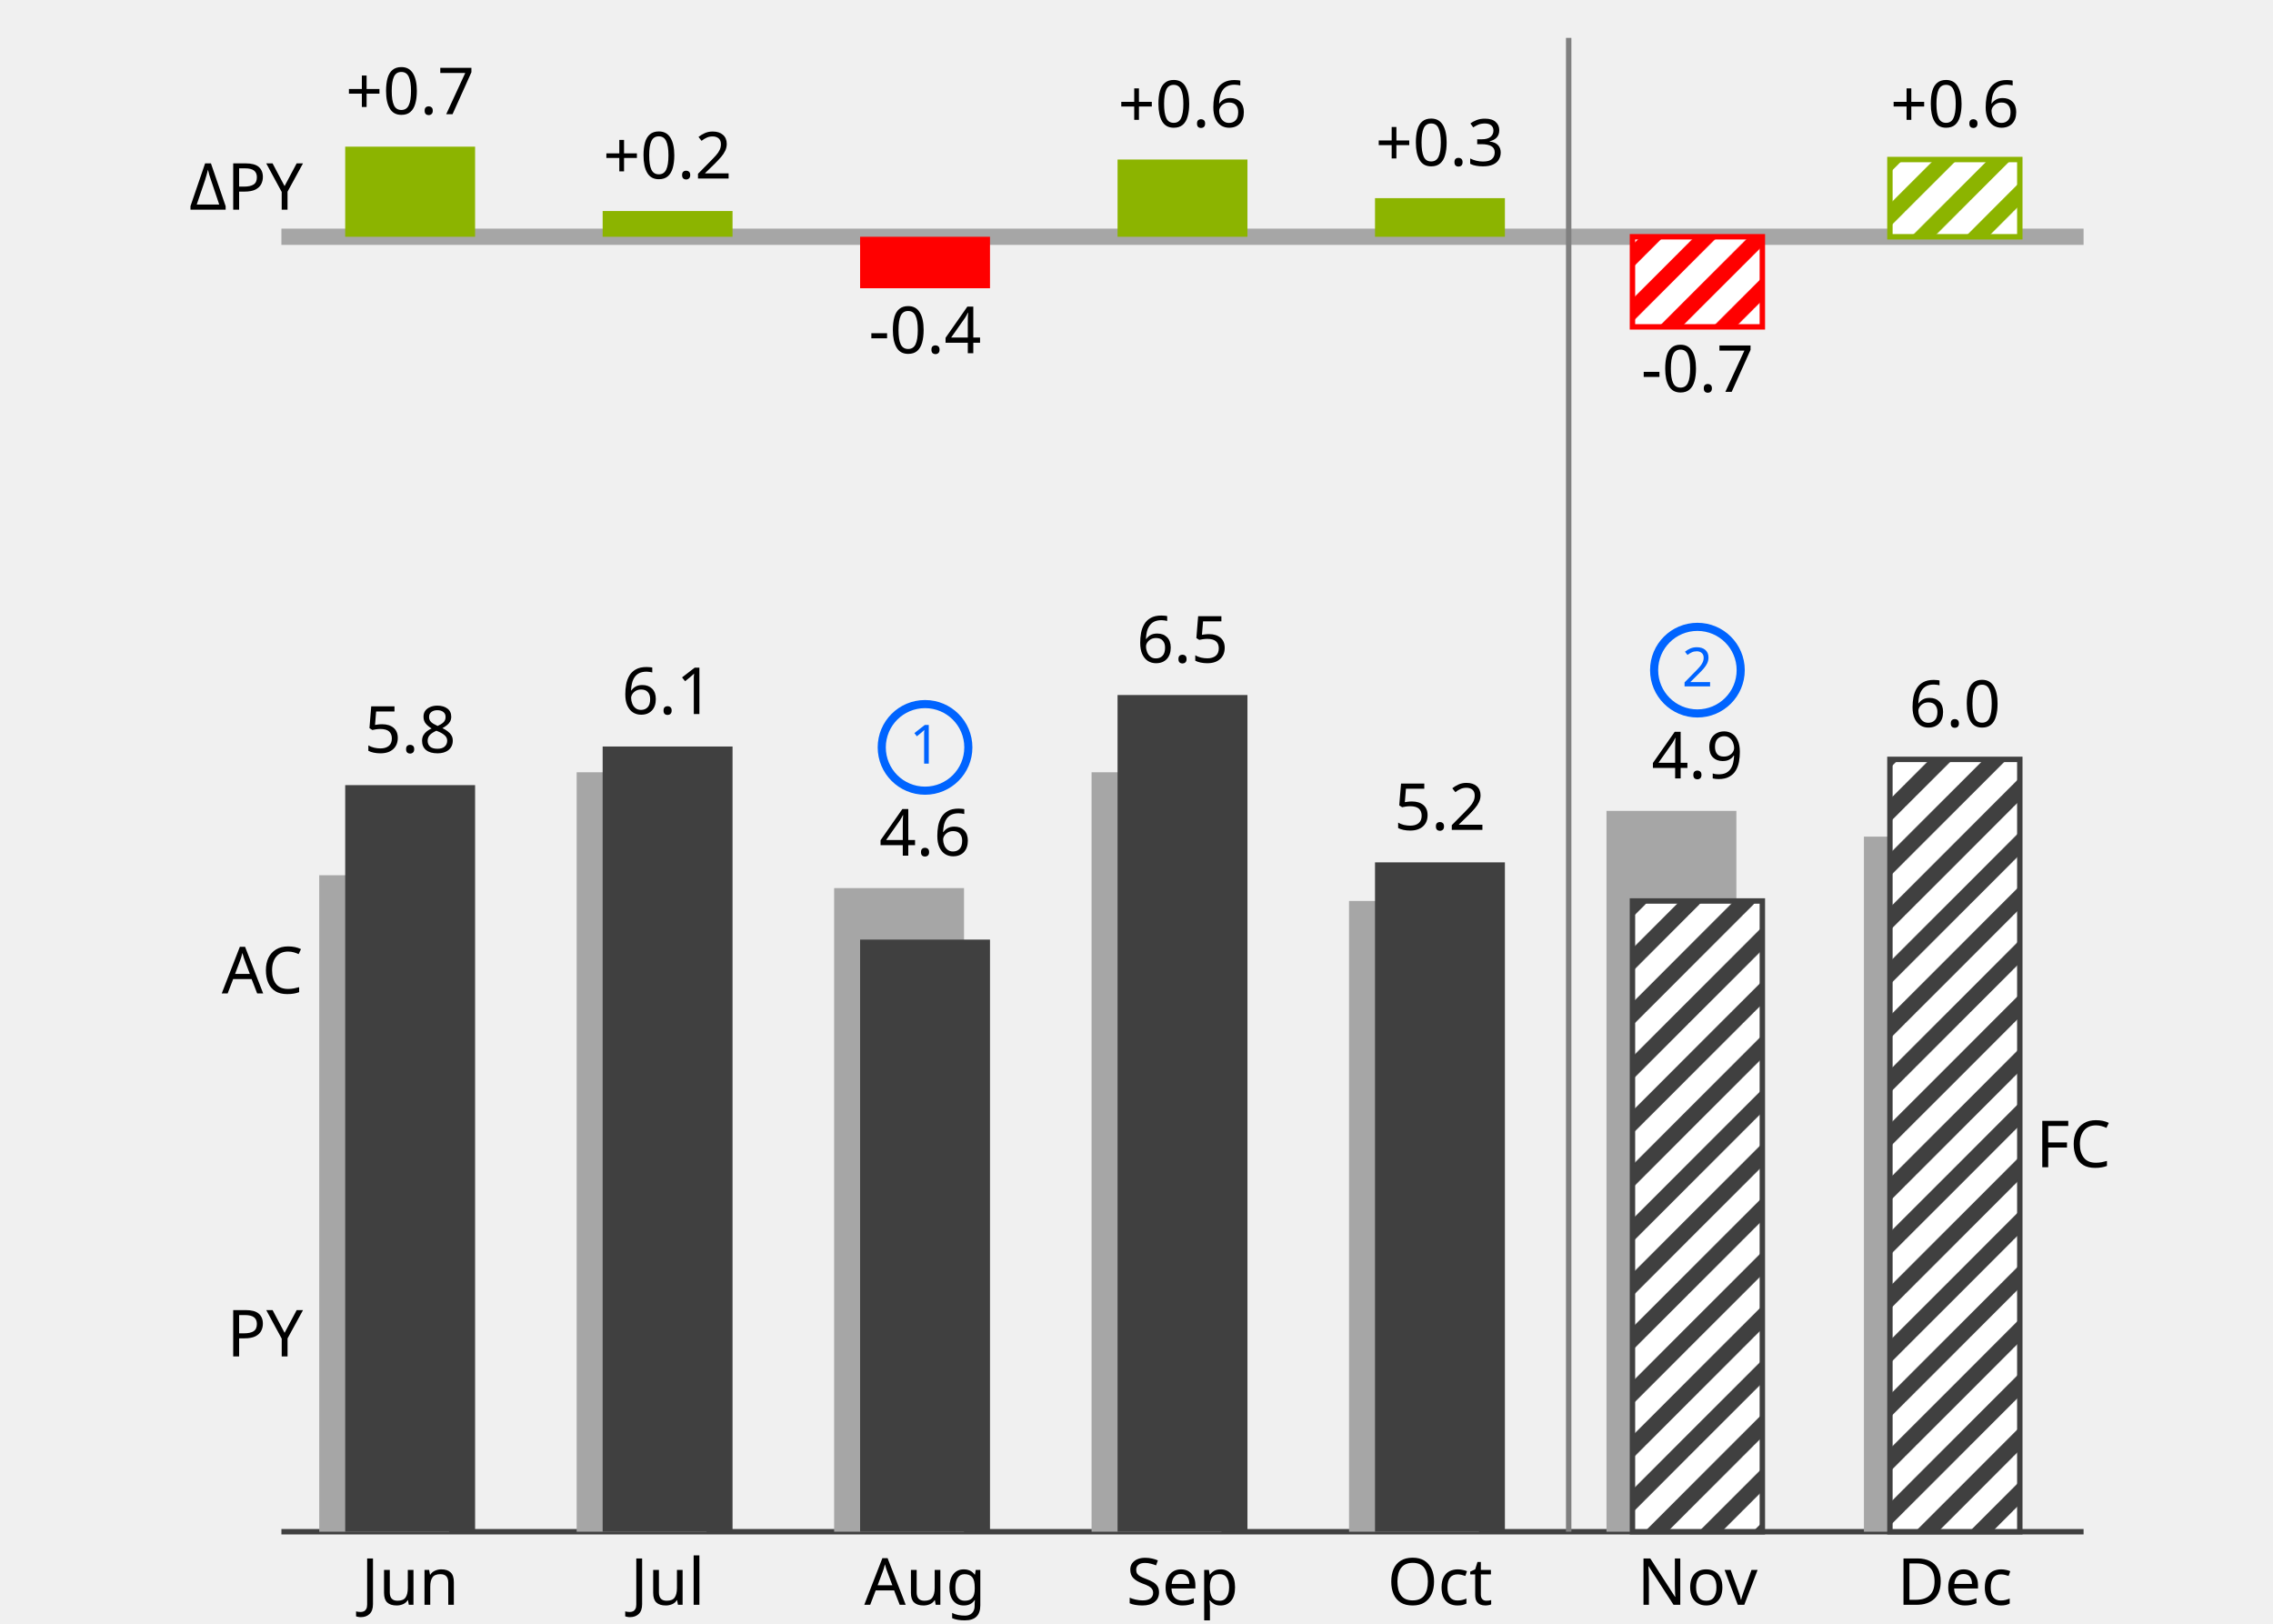
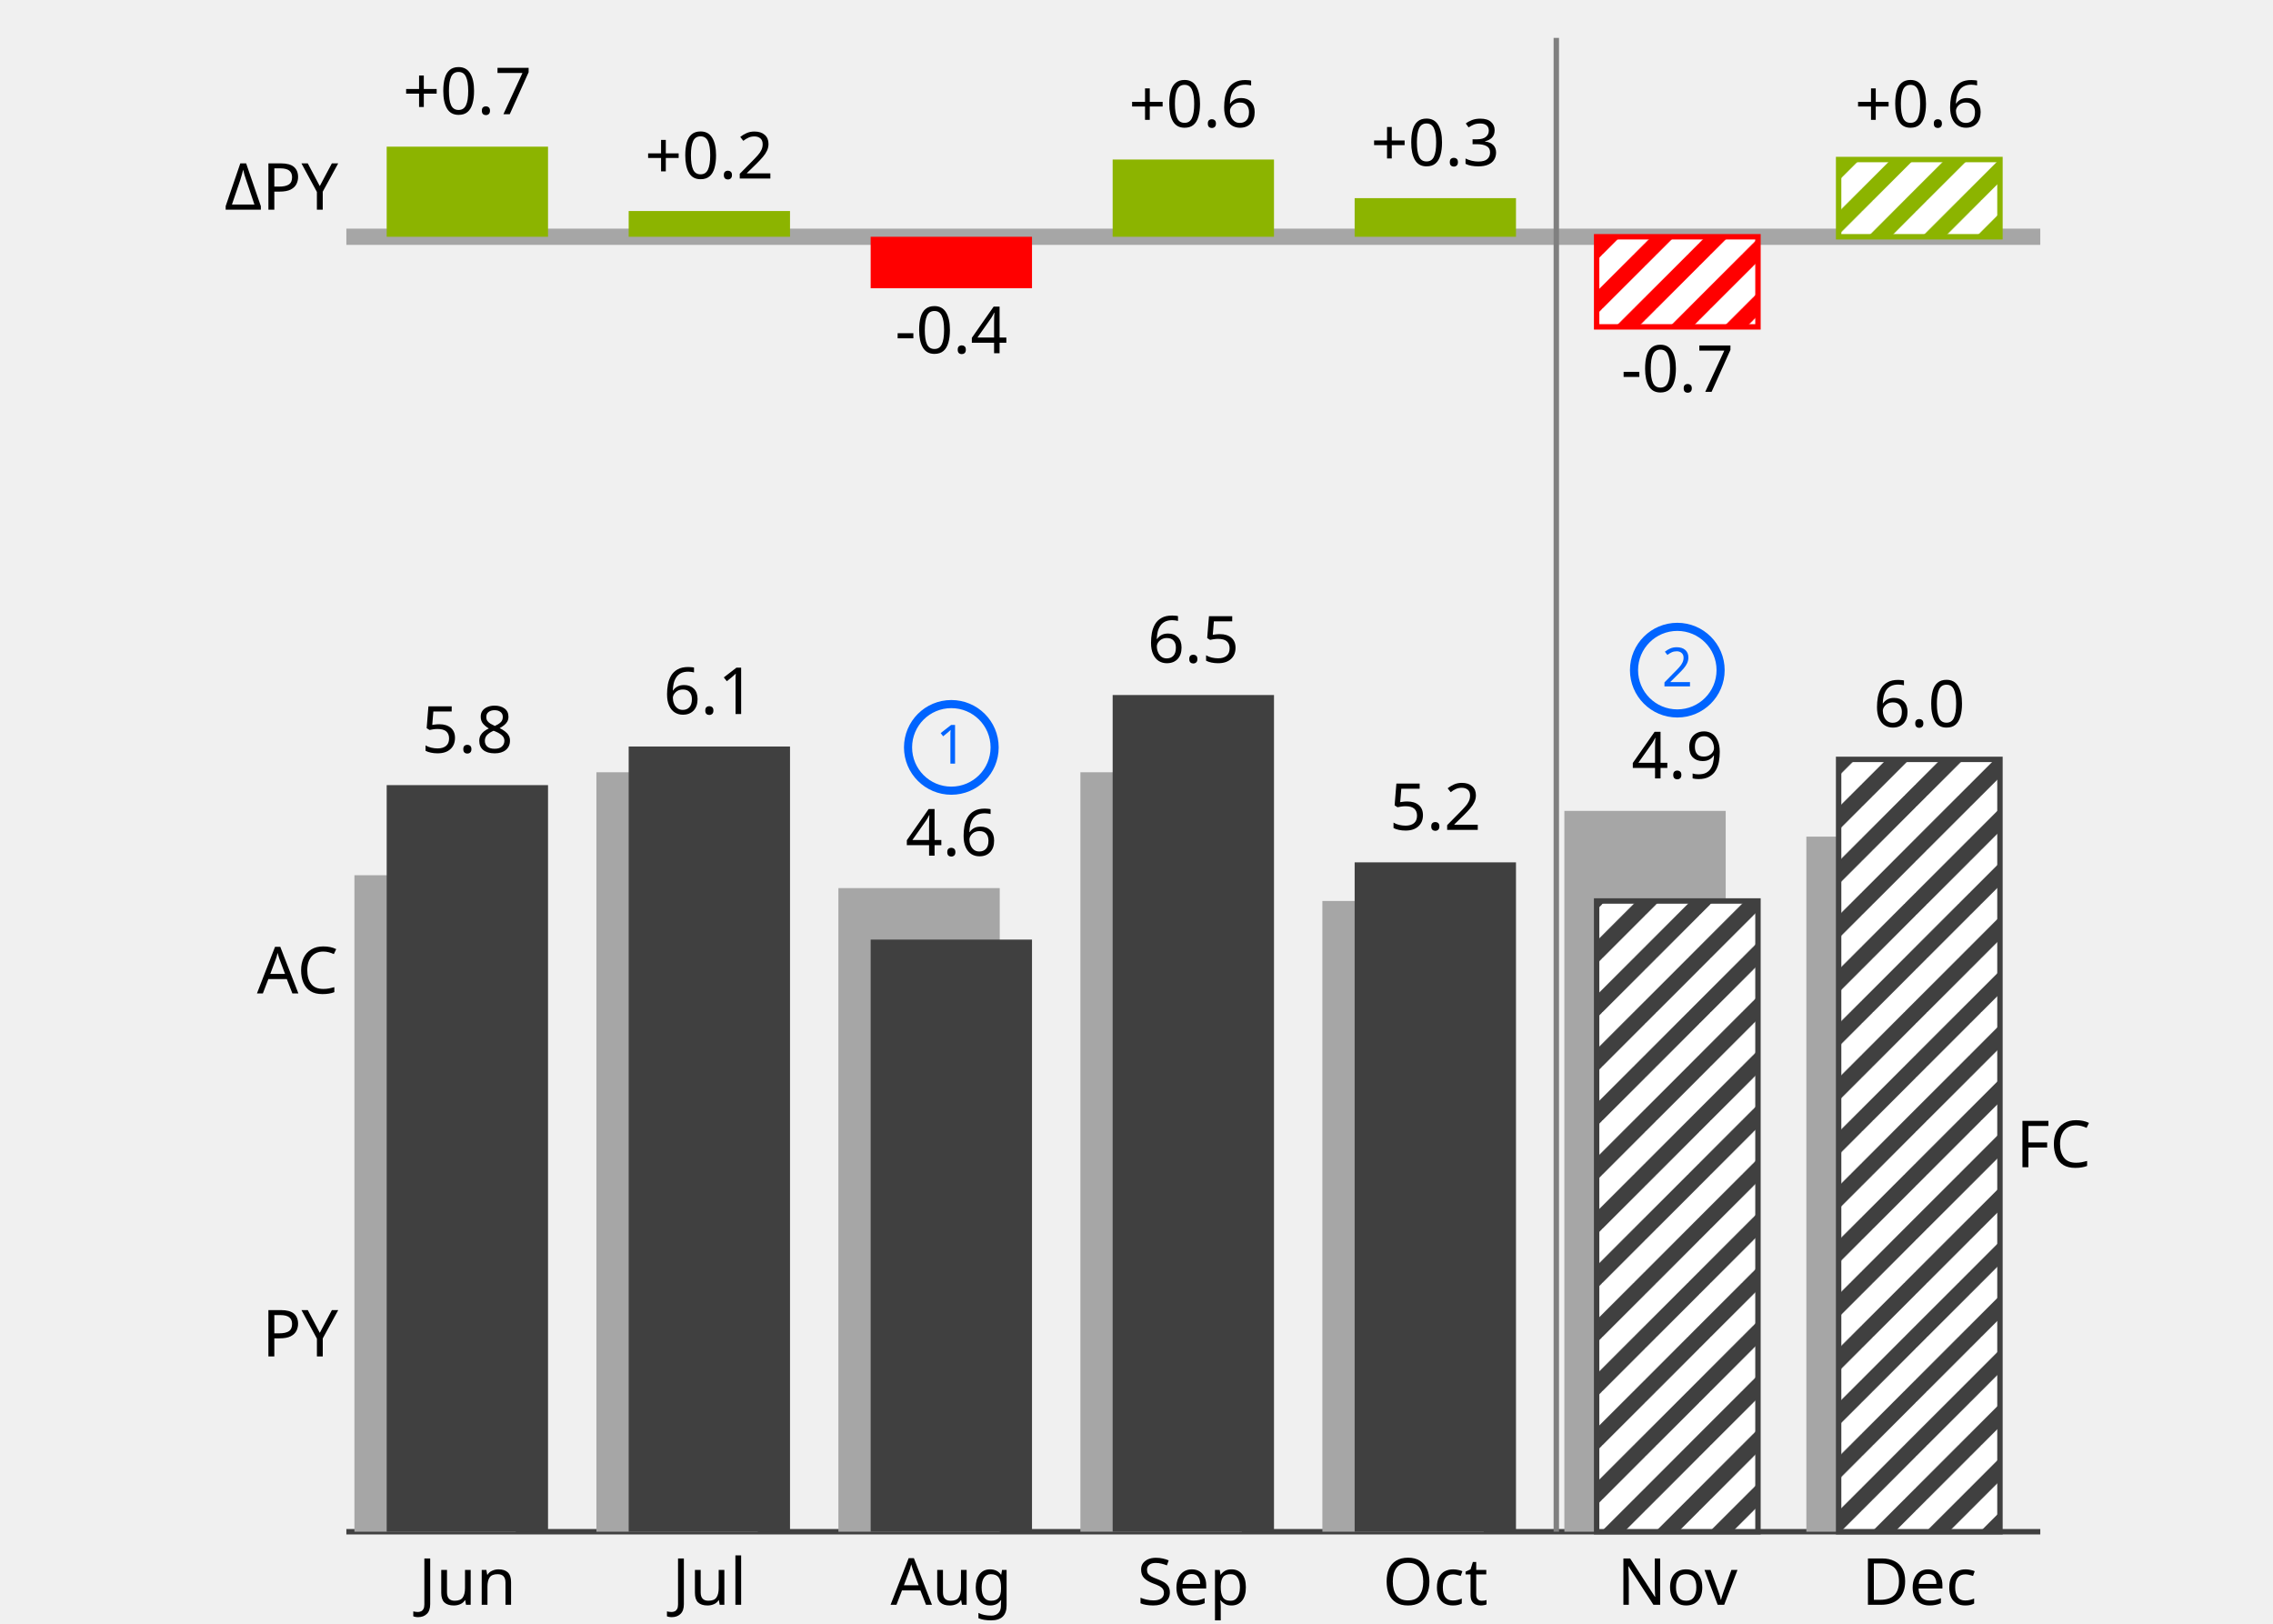
<svg xmlns="http://www.w3.org/2000/svg" version="1.1" class="marks" width="420" height="300" viewBox="0 0 420 300">
  <defs>
    <pattern id="pp-diagonal-stripe-3-404040-FFFFFF" patternUnits="userSpaceOnUse" width="10" height="10">
      <rect width="10" height="10" fill="#FFFFFF" />
      <path d="M-1,1 l2,-2 M0,10 l10,-10 M9,11 l2,-2" stroke="#404040" stroke-width="3" />
    </pattern>
    <pattern id="pp-diagonal-stripe-3-FF0000-FFFFFF" patternUnits="userSpaceOnUse" width="10" height="10">
      <rect width="10" height="10" fill="#FFFFFF" />
      <path d="M-1,1 l2,-2 M0,10 l10,-10 M9,11 l2,-2" stroke="#FF0000" stroke-width="3" />
    </pattern>
    <pattern id="pp-diagonal-stripe-3-8CB400-FFFFFF" patternUnits="userSpaceOnUse" width="10" height="10">
      <rect width="10" height="10" fill="#FFFFFF" />
      <path d="M-1,1 l2,-2 M0,10 l10,-10 M9,11 l2,-2" stroke="#8CB400" stroke-width="3" />
    </pattern>
  </defs>
-   <g fill="none" stroke-miterlimit="4" transform="translate(52,7)">
+   <g fill="none" stroke-miterlimit="4" transform="translate(64,7)">
    <g class="mark-group role-frame root" role="graphics-object" aria-roledescription="group mark container">
      <g transform="translate(0,0)">
-         <path class="background" aria-hidden="true" d="M0,0h333v276h-333Z" />
+         <path class="background" aria-hidden="true" d="M0,0h313v276h-313Z" />
        <g>
          <g class="mark-group role-axis" role="graphics-symbol" aria-roledescription="axis" aria-label="X-axis for a discrete scale with 7 values: Jun, Jul, Aug, Sep, Oct, Nov, Dec">
            <g transform="translate(0.5,276.5)">
              <path class="background" aria-hidden="true" d="M0,0h0v0h0Z" pointer-events="none" />
              <g>
                <g class="mark-text role-axis-label" pointer-events="none">
-                   <text text-anchor="middle" transform="translate(23.28571,13)" font-family="Segoe UI" font-size="12px" fill="#000000" opacity="1">Jun</text>
-                   <text text-anchor="middle" transform="translate(70.85714,13)" font-family="Segoe UI" font-size="12px" fill="#000000" opacity="1">Jul</text>
-                   <text text-anchor="middle" transform="translate(118.4286,13)" font-family="Segoe UI" font-size="12px" fill="#000000" opacity="1">Aug</text>
-                   <text text-anchor="middle" transform="translate(166,13)" font-family="Segoe UI" font-size="12px" fill="#000000" opacity="1">Sep</text>
-                   <text text-anchor="middle" transform="translate(213.5714,13)" font-family="Segoe UI" font-size="12px" fill="#000000" opacity="1">Oct</text>
-                   <text text-anchor="middle" transform="translate(261.1429,13)" font-family="Segoe UI" font-size="12px" fill="#000000" opacity="1">Nov</text>
-                   <text text-anchor="middle" transform="translate(308.7143,13)" font-family="Segoe UI" font-size="12px" fill="#000000" opacity="1">Dec</text>
+                   <text text-anchor="middle" transform="translate(21.85714,13)" font-family="Segoe UI" font-size="12px" fill="#000000" opacity="1">Jun</text>
+                   <text text-anchor="middle" transform="translate(66.57143,13)" font-family="Segoe UI" font-size="12px" fill="#000000" opacity="1">Jul</text>
+                   <text text-anchor="middle" transform="translate(111.2857,13)" font-family="Segoe UI" font-size="12px" fill="#000000" opacity="1">Aug</text>
+                   <text text-anchor="middle" transform="translate(156,13)" font-family="Segoe UI" font-size="12px" fill="#000000" opacity="1">Sep</text>
+                   <text text-anchor="middle" transform="translate(200.7143,13)" font-family="Segoe UI" font-size="12px" fill="#000000" opacity="1">Oct</text>
+                   <text text-anchor="middle" transform="translate(245.4286,13)" font-family="Segoe UI" font-size="12px" fill="#000000" opacity="1">Nov</text>
+                   <text text-anchor="middle" transform="translate(290.1429,13)" font-family="Segoe UI" font-size="12px" fill="#000000" opacity="1">Dec</text>
                </g>
              </g>
              <path class="foreground" aria-hidden="true" d="" pointer-events="none" display="none" />
            </g>
          </g>
          <g class="mark-symbol role-mark layer_0_marks" role="graphics-object" aria-roledescription="symbol mark container">
-             <path aria-label="Period: Jun" role="graphics-symbol" aria-roledescription="point" transform="translate(23.78571,0)" d="M2.739,0A2.739,2.739,0,1,1,-2.739,0A2.739,2.739,0,1,1,2.739,0" stroke="#4c78a8" stroke-width="2" opacity="0" />
-             <path aria-label="Period: Jul" role="graphics-symbol" aria-roledescription="point" transform="translate(71.35714,0)" d="M2.739,0A2.739,2.739,0,1,1,-2.739,0A2.739,2.739,0,1,1,2.739,0" stroke="#4c78a8" stroke-width="2" opacity="0" />
-             <path aria-label="Period: Aug" role="graphics-symbol" aria-roledescription="point" transform="translate(118.9286,0)" d="M2.739,0A2.739,2.739,0,1,1,-2.739,0A2.739,2.739,0,1,1,2.739,0" stroke="#4c78a8" stroke-width="2" opacity="0" />
-             <path aria-label="Period: Sep" role="graphics-symbol" aria-roledescription="point" transform="translate(166.5,0)" d="M2.739,0A2.739,2.739,0,1,1,-2.739,0A2.739,2.739,0,1,1,2.739,0" stroke="#4c78a8" stroke-width="2" opacity="0" />
-             <path aria-label="Period: Oct" role="graphics-symbol" aria-roledescription="point" transform="translate(214.0714,0)" d="M2.739,0A2.739,2.739,0,1,1,-2.739,0A2.739,2.739,0,1,1,2.739,0" stroke="#4c78a8" stroke-width="2" opacity="0" />
-             <path aria-label="Period: Nov" role="graphics-symbol" aria-roledescription="point" transform="translate(261.6429,0)" d="M2.739,0A2.739,2.739,0,1,1,-2.739,0A2.739,2.739,0,1,1,2.739,0" stroke="#4c78a8" stroke-width="2" opacity="0" />
-             <path aria-label="Period: Dec" role="graphics-symbol" aria-roledescription="point" transform="translate(309.2143,0)" d="M2.739,0A2.739,2.739,0,1,1,-2.739,0A2.739,2.739,0,1,1,2.739,0" stroke="#4c78a8" stroke-width="2" opacity="0" />
+             <path aria-label="Period: Jun" role="graphics-symbol" aria-roledescription="point" transform="translate(22.35714,0)" d="M2.739,0A2.739,2.739,0,1,1,-2.739,0A2.739,2.739,0,1,1,2.739,0" stroke="#4c78a8" stroke-width="2" opacity="0" />
+             <path aria-label="Period: Jul" role="graphics-symbol" aria-roledescription="point" transform="translate(67.07143,0)" d="M2.739,0A2.739,2.739,0,1,1,-2.739,0A2.739,2.739,0,1,1,2.739,0" stroke="#4c78a8" stroke-width="2" opacity="0" />
+             <path aria-label="Period: Aug" role="graphics-symbol" aria-roledescription="point" transform="translate(111.7857,0)" d="M2.739,0A2.739,2.739,0,1,1,-2.739,0A2.739,2.739,0,1,1,2.739,0" stroke="#4c78a8" stroke-width="2" opacity="0" />
+             <path aria-label="Period: Sep" role="graphics-symbol" aria-roledescription="point" transform="translate(156.5,0)" d="M2.739,0A2.739,2.739,0,1,1,-2.739,0A2.739,2.739,0,1,1,2.739,0" stroke="#4c78a8" stroke-width="2" opacity="0" />
+             <path aria-label="Period: Oct" role="graphics-symbol" aria-roledescription="point" transform="translate(201.2143,0)" d="M2.739,0A2.739,2.739,0,1,1,-2.739,0A2.739,2.739,0,1,1,2.739,0" stroke="#4c78a8" stroke-width="2" opacity="0" />
+             <path aria-label="Period: Nov" role="graphics-symbol" aria-roledescription="point" transform="translate(245.9286,0)" d="M2.739,0A2.739,2.739,0,1,1,-2.739,0A2.739,2.739,0,1,1,2.739,0" stroke="#4c78a8" stroke-width="2" opacity="0" />
+             <path aria-label="Period: Dec" role="graphics-symbol" aria-roledescription="point" transform="translate(290.6429,0)" d="M2.739,0A2.739,2.739,0,1,1,-2.739,0A2.739,2.739,0,1,1,2.739,0" stroke="#4c78a8" stroke-width="2" opacity="0" />
          </g>
          <g class="mark-rule role-mark layer_1_marks" role="graphics-symbol" aria-roledescription="rule mark container" />
          <g class="mark-rect role-mark layer_2_marks" role="graphics-object" aria-roledescription="rect mark container">
-             <path aria-label="Period: Jun" role="graphics-symbol" aria-roledescription="bar" d="M3.552713678800501e-15,0h47.571v276h-47.571Z" opacity="1" />
-             <path aria-label="Period: Jul" role="graphics-symbol" aria-roledescription="bar" d="M47.571,0h47.571v276h-47.571Z" opacity="1" />
-             <path aria-label="Period: Aug" role="graphics-symbol" aria-roledescription="bar" d="M95.143,0h47.571v276h-47.571Z" opacity="1" />
-             <path aria-label="Period: Sep" role="graphics-symbol" aria-roledescription="bar" d="M142.714,0h47.571v276h-47.571Z" opacity="1" />
-             <path aria-label="Period: Oct" role="graphics-symbol" aria-roledescription="bar" d="M190.286,0h47.571v276h-47.571Z" opacity="1" />
-             <path aria-label="Period: Nov" role="graphics-symbol" aria-roledescription="bar" d="M237.857,0h47.571v276h-47.571Z" opacity="1" />
-             <path aria-label="Period: Dec" role="graphics-symbol" aria-roledescription="bar" d="M285.429,0h47.571v276h-47.571Z" opacity="1" />
+             <path aria-label="Period: Jun" role="graphics-symbol" aria-roledescription="bar" d="M0,0h44.714v276h-44.714Z" opacity="1" />
+             <path aria-label="Period: Jul" role="graphics-symbol" aria-roledescription="bar" d="M44.714,0h44.714v276h-44.714Z" opacity="1" />
+             <path aria-label="Period: Aug" role="graphics-symbol" aria-roledescription="bar" d="M89.429,0h44.714v276h-44.714Z" opacity="1" />
+             <path aria-label="Period: Sep" role="graphics-symbol" aria-roledescription="bar" d="M134.143,0h44.714v276h-44.714Z" opacity="1" />
+             <path aria-label="Period: Oct" role="graphics-symbol" aria-roledescription="bar" d="M178.857,0h44.714v276h-44.714Z" opacity="1" />
+             <path aria-label="Period: Nov" role="graphics-symbol" aria-roledescription="bar" d="M223.571,0h44.714v276h-44.714Z" opacity="1" />
+             <path aria-label="Period: Dec" role="graphics-symbol" aria-roledescription="bar" d="M268.286,0h44.714v276h-44.714Z" opacity="1" />
          </g>
          <g class="mark-rect role-mark layer_3_marks" role="graphics-symbol" aria-roledescription="rect mark container" />
          <g class="mark-rule role-mark layer_4_marks" role="graphics-symbol" aria-roledescription="rule mark container" />
          <g class="mark-rule role-mark layer_5_marks" role="graphics-symbol" aria-roledescription="rule mark container">
-             <line transform="translate(0,276)" x2="333" y2="0" stroke="#404040" stroke-width="1" />
+             <line transform="translate(0,276)" x2="313" y2="0" stroke="#404040" stroke-width="1" />
          </g>
          <g class="mark-rule role-mark layer_6_marks" role="graphics-symbol" aria-roledescription="rule mark container">
-             <line transform="translate(0,36.74451)" x2="333" y2="0" stroke="#A6A6A6" stroke-width="3" />
+             <line transform="translate(0,36.74451)" x2="313" y2="0" stroke="#A6A6A6" stroke-width="3" />
          </g>
          <g class="mark-rule role-mark layer_7_marks" role="graphics-symbol" aria-roledescription="rule mark container" />
          <g class="mark-rule role-mark layer_8_marks" role="graphics-symbol" aria-roledescription="rule mark container" />
          <g class="mark-rule role-mark layer_9_marks" role="graphics-object" aria-roledescription="rule mark container">
-             <line aria-label="Period: Nov" role="graphics-symbol" aria-roledescription="rule mark" transform="translate(237.8571,0)" x2="0" y2="276" stroke="#808080" stroke-width="1" />
+             <line aria-label="Period: Nov" role="graphics-symbol" aria-roledescription="rule mark" transform="translate(223.5714,0)" x2="0" y2="276" stroke="#808080" stroke-width="1" />
          </g>
          <g class="mark-rect role-mark layer_10_marks" role="graphics-object" aria-roledescription="rect mark container">
-             <path aria-label="Period: Jun" role="graphics-symbol" aria-roledescription="bar" d="M6.985,154.707h24.001v121.293h-24.001Z" fill="#A6A6A6" stroke-width="1" />
-             <path aria-label="Period: Jul" role="graphics-symbol" aria-roledescription="bar" d="M54.556,135.681h24.001v140.319h-24.001Z" fill="#A6A6A6" stroke-width="1" />
-             <path aria-label="Period: Aug" role="graphics-symbol" aria-roledescription="bar" d="M102.128,157.086h24.001v118.914h-24.001Z" fill="#A6A6A6" stroke-width="1" />
-             <path aria-label="Period: Sep" role="graphics-symbol" aria-roledescription="bar" d="M149.699,135.681h24.001v140.319h-24.001Z" fill="#A6A6A6" stroke-width="1" />
-             <path aria-label="Period: Oct" role="graphics-symbol" aria-roledescription="bar" d="M197.271,159.464h24.001v116.536h-24.001Z" fill="#A6A6A6" stroke-width="1" />
-             <path aria-label="Period: Nov" role="graphics-symbol" aria-roledescription="bar" d="M244.842,142.816h24.001v133.184h-24.001Z" fill="#A6A6A6" stroke-width="1" />
-             <path aria-label="Period: Dec" role="graphics-symbol" aria-roledescription="bar" d="M292.413,147.573h24.001v128.427h-24.001Z" fill="#A6A6A6" stroke-width="1" />
+             <path aria-label="Period: Jun" role="graphics-symbol" aria-roledescription="bar" d="M1.489,154.707h29.811v121.293h-29.811Z" fill="#A6A6A6" stroke-width="1" />
+             <path aria-label="Period: Jul" role="graphics-symbol" aria-roledescription="bar" d="M46.204,135.681h29.811v140.319h-29.811Z" fill="#A6A6A6" stroke-width="1" />
+             <path aria-label="Period: Aug" role="graphics-symbol" aria-roledescription="bar" d="M90.918,157.086h29.811v118.914h-29.811Z" fill="#A6A6A6" stroke-width="1" />
+             <path aria-label="Period: Sep" role="graphics-symbol" aria-roledescription="bar" d="M135.632,135.681h29.811v140.319h-29.811Z" fill="#A6A6A6" stroke-width="1" />
+             <path aria-label="Period: Oct" role="graphics-symbol" aria-roledescription="bar" d="M180.347,159.464h29.811v116.536h-29.811Z" fill="#A6A6A6" stroke-width="1" />
+             <path aria-label="Period: Nov" role="graphics-symbol" aria-roledescription="bar" d="M225.061,142.816h29.811v133.184h-29.811Z" fill="#A6A6A6" stroke-width="1" />
+             <path aria-label="Period: Dec" role="graphics-symbol" aria-roledescription="bar" d="M269.775,147.573h29.811v128.427h-29.811Z" fill="#A6A6A6" stroke-width="1" />
          </g>
          <g class="mark-rect role-mark layer_11_marks" role="graphics-object" aria-roledescription="rect mark container">
-             <path aria-label="Period: Nov" role="graphics-symbol" aria-roledescription="bar" d="M249.642,159.464h24.001v116.536h-24.001Z" fill="#FFFFFF" />
-             <path aria-label="Period: Dec" role="graphics-symbol" aria-roledescription="bar" d="M297.214,133.303h24.001v142.697h-24.001Z" fill="#FFFFFF" />
+             <path aria-label="Period: Nov" role="graphics-symbol" aria-roledescription="bar" d="M231.023,159.464h29.811v116.536h-29.811Z" fill="#FFFFFF" />
+             <path aria-label="Period: Dec" role="graphics-symbol" aria-roledescription="bar" d="M275.737,133.303h29.811v142.697h-29.811Z" fill="#FFFFFF" />
          </g>
          <g class="mark-rect role-mark layer_12_marks" role="graphics-object" aria-roledescription="rect mark container">
-             <path aria-label="Period: Jun; AC&amp;FC: 5.8; Δ: +0.7" role="graphics-symbol" aria-roledescription="bar" d="M11.785,138.059h24.001v137.941h-24.001Z" fill="#404040" stroke-width="1" opacity="1" />
-             <path aria-label="Period: Jul; AC&amp;FC: 6.1; Δ: +0.2" role="graphics-symbol" aria-roledescription="bar" d="M59.357,130.925h24.001v145.075h-24.001Z" fill="#404040" stroke-width="1" opacity="1" />
-             <path aria-label="Period: Aug; AC&amp;FC: 4.6; Δ: -0.4" role="graphics-symbol" aria-roledescription="bar" d="M106.928,166.599h24.001v109.401h-24.001Z" fill="#404040" stroke-width="1" opacity="1" />
-             <path aria-label="Period: Sep; AC&amp;FC: 6.5; Δ: +0.6" role="graphics-symbol" aria-roledescription="bar" d="M154.499,121.411h24.001v154.589h-24.001Z" fill="#404040" stroke-width="1" opacity="1" />
-             <path aria-label="Period: Oct; AC&amp;FC: 5.2; Δ: +0.3" role="graphics-symbol" aria-roledescription="bar" d="M202.071,152.329h24.001v123.671h-24.001Z" fill="#404040" stroke-width="1" opacity="1" />
-             <path aria-label="Period: Nov; AC&amp;FC: 4.9; Δ: -0.7" role="graphics-symbol" aria-roledescription="bar" d="M249.642,159.464h24.001v116.536h-24.001Z" fill="url(#pp-diagonal-stripe-3-404040-FFFFFF)" stroke="#404040" stroke-width="1" opacity="1" />
-             <path aria-label="Period: Dec; AC&amp;FC: 6.0; Δ: +0.6" role="graphics-symbol" aria-roledescription="bar" d="M297.214,133.303h24.001v142.697h-24.001Z" fill="url(#pp-diagonal-stripe-3-404040-FFFFFF)" stroke="#404040" stroke-width="1" opacity="1" />
+             <path aria-label="Period: Jun; AC&amp;FC: 5.8; Δ: +0.7" role="graphics-symbol" aria-roledescription="bar" d="M7.452,138.059h29.811v137.941h-29.811Z" fill="#404040" stroke-width="1" opacity="1" />
+             <path aria-label="Period: Jul; AC&amp;FC: 6.1; Δ: +0.2" role="graphics-symbol" aria-roledescription="bar" d="M52.166,130.925h29.811v145.075h-29.811Z" fill="#404040" stroke-width="1" opacity="1" />
+             <path aria-label="Period: Aug; AC&amp;FC: 4.6; Δ: -0.4" role="graphics-symbol" aria-roledescription="bar" d="M96.88,166.599h29.811v109.401h-29.811Z" fill="#404040" stroke-width="1" opacity="1" />
+             <path aria-label="Period: Sep; AC&amp;FC: 6.5; Δ: +0.6" role="graphics-symbol" aria-roledescription="bar" d="M141.594,121.411h29.811v154.589h-29.811Z" fill="#404040" stroke-width="1" opacity="1" />
+             <path aria-label="Period: Oct; AC&amp;FC: 5.2; Δ: +0.3" role="graphics-symbol" aria-roledescription="bar" d="M186.309,152.329h29.811v123.671h-29.811Z" fill="#404040" stroke-width="1" opacity="1" />
+             <path aria-label="Period: Nov; AC&amp;FC: 4.9; Δ: -0.7" role="graphics-symbol" aria-roledescription="bar" d="M231.023,159.464h29.811v116.536h-29.811Z" fill="url(#pp-diagonal-stripe-3-404040-FFFFFF)" stroke="#404040" stroke-width="1" opacity="1" />
+             <path aria-label="Period: Dec; AC&amp;FC: 6.0; Δ: +0.6" role="graphics-symbol" aria-roledescription="bar" d="M275.737,133.303h29.811v142.697h-29.811Z" fill="url(#pp-diagonal-stripe-3-404040-FFFFFF)" stroke="#404040" stroke-width="1" opacity="1" />
          </g>
          <g class="mark-symbol role-mark layer_13_marks" role="graphics-symbol" aria-roledescription="symbol mark container" />
          <g class="mark-text role-mark layer_14_marks" role="graphics-object" aria-roledescription="text mark container">
-             <text aria-label="Period: Jun" role="graphics-symbol" aria-roledescription="text mark" text-anchor="middle" transform="translate(23.78571,132.0595)" font-family="Segoe UI" font-size="12px" fill="#000000">5.8</text>
-             <text aria-label="Period: Jul" role="graphics-symbol" aria-roledescription="text mark" text-anchor="middle" transform="translate(71.35714,124.9246)" font-family="Segoe UI" font-size="12px" fill="#000000">6.1</text>
-             <text aria-label="Period: Aug" role="graphics-symbol" aria-roledescription="text mark" text-anchor="middle" transform="translate(118.9286,151.0857)" font-family="Segoe UI" font-size="12px" fill="#000000">4.6</text>
-             <text aria-label="Period: Sep" role="graphics-symbol" aria-roledescription="text mark" text-anchor="middle" transform="translate(166.5,115.4115)" font-family="Segoe UI" font-size="12px" fill="#000000">6.5</text>
-             <text aria-label="Period: Oct" role="graphics-symbol" aria-roledescription="text mark" text-anchor="middle" transform="translate(214.0714,146.3292)" font-family="Segoe UI" font-size="12px" fill="#000000">5.2</text>
-             <text aria-label="Period: Nov" role="graphics-symbol" aria-roledescription="text mark" text-anchor="middle" transform="translate(261.6429,136.816)" font-family="Segoe UI" font-size="12px" fill="#000000">4.9</text>
-             <text aria-label="Period: Dec" role="graphics-symbol" aria-roledescription="text mark" text-anchor="middle" transform="translate(309.2143,127.3029)" font-family="Segoe UI" font-size="12px" fill="#000000">6.0</text>
+             <text aria-label="Period: Jun" role="graphics-symbol" aria-roledescription="text mark" text-anchor="middle" transform="translate(22.35714,132.0595)" font-family="Segoe UI" font-size="12px" fill="#000000">5.8</text>
+             <text aria-label="Period: Jul" role="graphics-symbol" aria-roledescription="text mark" text-anchor="middle" transform="translate(67.07143,124.9246)" font-family="Segoe UI" font-size="12px" fill="#000000">6.1</text>
+             <text aria-label="Period: Aug" role="graphics-symbol" aria-roledescription="text mark" text-anchor="middle" transform="translate(111.7857,151.0857)" font-family="Segoe UI" font-size="12px" fill="#000000">4.6</text>
+             <text aria-label="Period: Sep" role="graphics-symbol" aria-roledescription="text mark" text-anchor="middle" transform="translate(156.5,115.4115)" font-family="Segoe UI" font-size="12px" fill="#000000">6.5</text>
+             <text aria-label="Period: Oct" role="graphics-symbol" aria-roledescription="text mark" text-anchor="middle" transform="translate(201.2143,146.3292)" font-family="Segoe UI" font-size="12px" fill="#000000">5.2</text>
+             <text aria-label="Period: Nov" role="graphics-symbol" aria-roledescription="text mark" text-anchor="middle" transform="translate(245.9286,136.816)" font-family="Segoe UI" font-size="12px" fill="#000000">4.9</text>
+             <text aria-label="Period: Dec" role="graphics-symbol" aria-roledescription="text mark" text-anchor="middle" transform="translate(290.6429,127.3029)" font-family="Segoe UI" font-size="12px" fill="#000000">6.0</text>
          </g>
          <g class="mark-symbol role-mark layer_15_marks" role="graphics-object" aria-roledescription="symbol mark container">
-             <path aria-label="Period: Aug" role="graphics-symbol" aria-roledescription="point" transform="translate(118.9286,131.0857)" d="M8,0A8,8,0,1,1,-8,0A8,8,0,1,1,8,0" stroke="#0064FF" stroke-width="1.5" opacity="1" />
-             <path aria-label="Period: Nov" role="graphics-symbol" aria-roledescription="point" transform="translate(261.6429,116.816)" d="M8,0A8,8,0,1,1,-8,0A8,8,0,1,1,8,0" stroke="#0064FF" stroke-width="1.5" opacity="1" />
+             <path aria-label="Period: Aug" role="graphics-symbol" aria-roledescription="point" transform="translate(111.7857,131.0857)" d="M8,0A8,8,0,1,1,-8,0A8,8,0,1,1,8,0" stroke="#0064FF" stroke-width="1.5" opacity="1" />
+             <path aria-label="Period: Nov" role="graphics-symbol" aria-roledescription="point" transform="translate(245.9286,116.816)" d="M8,0A8,8,0,1,1,-8,0A8,8,0,1,1,8,0" stroke="#0064FF" stroke-width="1.5" opacity="1" />
          </g>
          <g class="mark-text role-mark layer_16_marks" role="graphics-object" aria-roledescription="text mark container">
-             <text aria-label="Period: Aug; Comment: 1" role="graphics-symbol" aria-roledescription="text mark" text-anchor="middle" transform="translate(118.9286,134.0857)" font-family="Segoe UI" font-size="10px" fill="#0064FF">1</text>
-             <text aria-label="Period: Nov; Comment: 2" role="graphics-symbol" aria-roledescription="text mark" text-anchor="middle" transform="translate(261.6429,119.816)" font-family="Segoe UI" font-size="10px" fill="#0064FF">2</text>
+             <text aria-label="Period: Aug; Comment: 1" role="graphics-symbol" aria-roledescription="text mark" text-anchor="middle" transform="translate(111.7857,134.0857)" font-family="Segoe UI" font-size="10px" fill="#0064FF">1</text>
+             <text aria-label="Period: Nov; Comment: 2" role="graphics-symbol" aria-roledescription="text mark" text-anchor="middle" transform="translate(245.9286,119.816)" font-family="Segoe UI" font-size="10px" fill="#0064FF">2</text>
          </g>
          <g class="mark-rect role-mark layer_17_marks" role="graphics-object" aria-roledescription="rect mark container">
-             <path aria-label="Period: Jun" role="graphics-symbol" aria-roledescription="bar" d="M11.785,20.097h24.001v16.648h-24.001Z" fill="#8CB400" stroke-width="1" opacity="1" />
-             <path aria-label="Period: Jul" role="graphics-symbol" aria-roledescription="bar" d="M59.357,31.988h24.001v4.757h-24.001Z" fill="#8CB400" stroke-width="1" opacity="1" />
-             <path aria-label="Period: Aug" role="graphics-symbol" aria-roledescription="bar" d="M106.928,36.745h24.001v9.513h-24.001Z" fill="#FF0000" stroke-width="1" opacity="1" />
-             <path aria-label="Period: Sep" role="graphics-symbol" aria-roledescription="bar" d="M154.499,22.475h24.001v14.27h-24.001Z" fill="#8CB400" stroke-width="1" opacity="1" />
-             <path aria-label="Period: Oct" role="graphics-symbol" aria-roledescription="bar" d="M202.071,29.61h24.001v7.135h-24.001Z" fill="#8CB400" stroke-width="1" opacity="1" />
-             <path aria-label="Period: Nov" role="graphics-symbol" aria-roledescription="bar" d="M249.642,36.745h24.001v16.648h-24.001Z" fill="url(#pp-diagonal-stripe-3-FF0000-FFFFFF)" stroke="#FF0000" stroke-width="1" opacity="1" />
-             <path aria-label="Period: Dec" role="graphics-symbol" aria-roledescription="bar" d="M297.214,22.475h24.001v14.27h-24.001Z" fill="url(#pp-diagonal-stripe-3-8CB400-FFFFFF)" stroke="#8CB400" stroke-width="1" opacity="1" />
+             <path aria-label="Period: Jun" role="graphics-symbol" aria-roledescription="bar" d="M7.452,20.097h29.811v16.648h-29.811Z" fill="#8CB400" stroke-width="1" opacity="1" />
+             <path aria-label="Period: Jul" role="graphics-symbol" aria-roledescription="bar" d="M52.166,31.988h29.811v4.757h-29.811Z" fill="#8CB400" stroke-width="1" opacity="1" />
+             <path aria-label="Period: Aug" role="graphics-symbol" aria-roledescription="bar" d="M96.88,36.745h29.811v9.513h-29.811Z" fill="#FF0000" stroke-width="1" opacity="1" />
+             <path aria-label="Period: Sep" role="graphics-symbol" aria-roledescription="bar" d="M141.594,22.475h29.811v14.27h-29.811Z" fill="#8CB400" stroke-width="1" opacity="1" />
+             <path aria-label="Period: Oct" role="graphics-symbol" aria-roledescription="bar" d="M186.309,29.61h29.811v7.135h-29.811Z" fill="#8CB400" stroke-width="1" opacity="1" />
+             <path aria-label="Period: Nov" role="graphics-symbol" aria-roledescription="bar" d="M231.023,36.745h29.811v16.648h-29.811Z" fill="url(#pp-diagonal-stripe-3-FF0000-FFFFFF)" stroke="#FF0000" stroke-width="1" opacity="1" />
+             <path aria-label="Period: Dec" role="graphics-symbol" aria-roledescription="bar" d="M275.737,22.475h29.811v14.27h-29.811Z" fill="url(#pp-diagonal-stripe-3-8CB400-FFFFFF)" stroke="#8CB400" stroke-width="1" opacity="1" />
          </g>
          <g class="mark-text role-mark layer_18_marks" role="graphics-object" aria-roledescription="text mark container">
-             <text aria-label="Period: Jun" role="graphics-symbol" aria-roledescription="text mark" text-anchor="middle" transform="translate(23.78571,14.09651)" font-family="Segoe UI" font-size="12px" fill="#000000">+0.7</text>
-             <text aria-label="Period: Jul" role="graphics-symbol" aria-roledescription="text mark" text-anchor="middle" transform="translate(71.35714,25.98794)" font-family="Segoe UI" font-size="12px" fill="#000000">+0.2</text>
-             <text aria-label="Period: Aug" role="graphics-symbol" aria-roledescription="text mark" text-anchor="middle" transform="translate(118.9286,58.25765)" font-family="Segoe UI" font-size="12px" fill="#000000">-0.4</text>
-             <text aria-label="Period: Sep" role="graphics-symbol" aria-roledescription="text mark" text-anchor="middle" transform="translate(166.5,16.4748)" font-family="Segoe UI" font-size="12px" fill="#000000">+0.6</text>
-             <text aria-label="Period: Oct" role="graphics-symbol" aria-roledescription="text mark" text-anchor="middle" transform="translate(214.0714,23.60965)" font-family="Segoe UI" font-size="12px" fill="#000000">+0.3</text>
-             <text aria-label="Period: Nov" role="graphics-symbol" aria-roledescription="text mark" text-anchor="middle" transform="translate(261.6429,65.3925)" font-family="Segoe UI" font-size="12px" fill="#000000">-0.7</text>
-             <text aria-label="Period: Dec" role="graphics-symbol" aria-roledescription="text mark" text-anchor="middle" transform="translate(309.2143,16.4748)" font-family="Segoe UI" font-size="12px" fill="#000000">+0.6</text>
+             <text aria-label="Period: Jun" role="graphics-symbol" aria-roledescription="text mark" text-anchor="middle" transform="translate(22.35714,14.09651)" font-family="Segoe UI" font-size="12px" fill="#000000">+0.7</text>
+             <text aria-label="Period: Jul" role="graphics-symbol" aria-roledescription="text mark" text-anchor="middle" transform="translate(67.07143,25.98794)" font-family="Segoe UI" font-size="12px" fill="#000000">+0.2</text>
+             <text aria-label="Period: Aug" role="graphics-symbol" aria-roledescription="text mark" text-anchor="middle" transform="translate(111.7857,58.25765)" font-family="Segoe UI" font-size="12px" fill="#000000">-0.4</text>
+             <text aria-label="Period: Sep" role="graphics-symbol" aria-roledescription="text mark" text-anchor="middle" transform="translate(156.5,16.4748)" font-family="Segoe UI" font-size="12px" fill="#000000">+0.6</text>
+             <text aria-label="Period: Oct" role="graphics-symbol" aria-roledescription="text mark" text-anchor="middle" transform="translate(201.2143,23.60965)" font-family="Segoe UI" font-size="12px" fill="#000000">+0.3</text>
+             <text aria-label="Period: Nov" role="graphics-symbol" aria-roledescription="text mark" text-anchor="middle" transform="translate(245.9286,65.3925)" font-family="Segoe UI" font-size="12px" fill="#000000">-0.7</text>
+             <text aria-label="Period: Dec" role="graphics-symbol" aria-roledescription="text mark" text-anchor="middle" transform="translate(290.6429,16.4748)" font-family="Segoe UI" font-size="12px" fill="#000000">+0.6</text>
          </g>
          <g class="mark-text role-mark layer_19_marks" role="graphics-object" aria-roledescription="text mark container">
-             <text text-anchor="end" transform="translate(3.984874,243.6122)" font-family="Segoe UI" font-size="12px" fill="#000000">PY</text>
+             <text text-anchor="end" transform="translate(-1.510567,243.6122)" font-family="Segoe UI" font-size="12px" fill="#000000">PY</text>
          </g>
          <g class="mark-text role-mark layer_20_marks" role="graphics-object" aria-roledescription="text mark container">
-             <text text-anchor="end" transform="translate(3.984874,176.5446)" font-family="Segoe UI" font-size="12px" fill="#000000">AC</text>
+             <text text-anchor="end" transform="translate(-1.510567,176.5446)" font-family="Segoe UI" font-size="12px" fill="#000000">AC</text>
          </g>
          <g class="mark-text role-mark layer_21_marks" role="graphics-object" aria-roledescription="text mark container">
-             <text aria-label="Period: Dec" role="graphics-symbol" aria-roledescription="text mark" text-anchor="start" transform="translate(324.2149,208.6514)" font-family="Segoe UI" font-size="12px" fill="#000000">FC</text>
+             <text aria-label="Period: Dec" role="graphics-symbol" aria-roledescription="text mark" text-anchor="start" transform="translate(308.5484,208.6514)" font-family="Segoe UI" font-size="12px" fill="#000000">FC</text>
          </g>
          <g class="mark-text role-mark layer_22_marks" role="graphics-object" aria-roledescription="text mark container">
-             <text aria-label="Period: Jun" role="graphics-symbol" aria-roledescription="text mark" text-anchor="end" transform="translate(3.984874,31.74451)" font-family="Segoe UI" font-size="12px" fill="#000000">ΔPY</text>
+             <text aria-label="Period: Jun" role="graphics-symbol" aria-roledescription="text mark" text-anchor="end" transform="translate(-1.510567,31.74451)" font-family="Segoe UI" font-size="12px" fill="#000000">ΔPY</text>
          </g>
          <g class="mark-text role-mark layer_23_marks" role="graphics-object" aria-roledescription="text mark container" />
          <g class="mark-text role-mark layer_24_marks" role="graphics-object" aria-roledescription="text mark container" />
        </g>
        <path class="foreground" aria-hidden="true" d="" display="none" />
      </g>
    </g>
  </g>
</svg>
